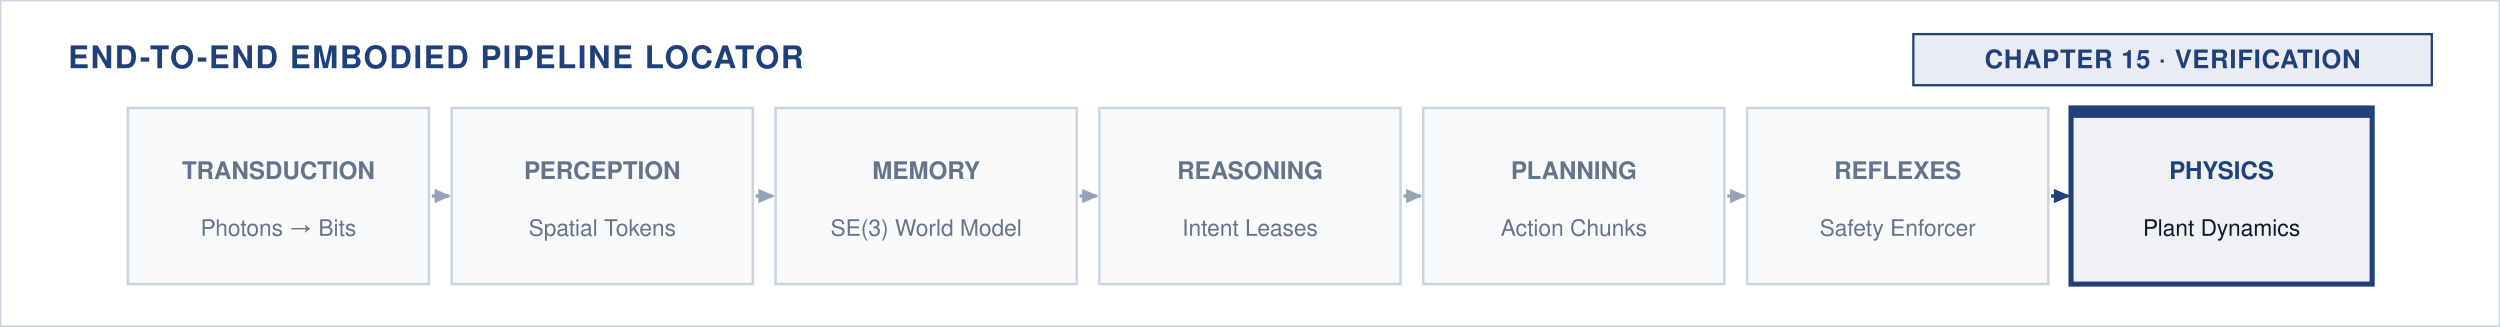
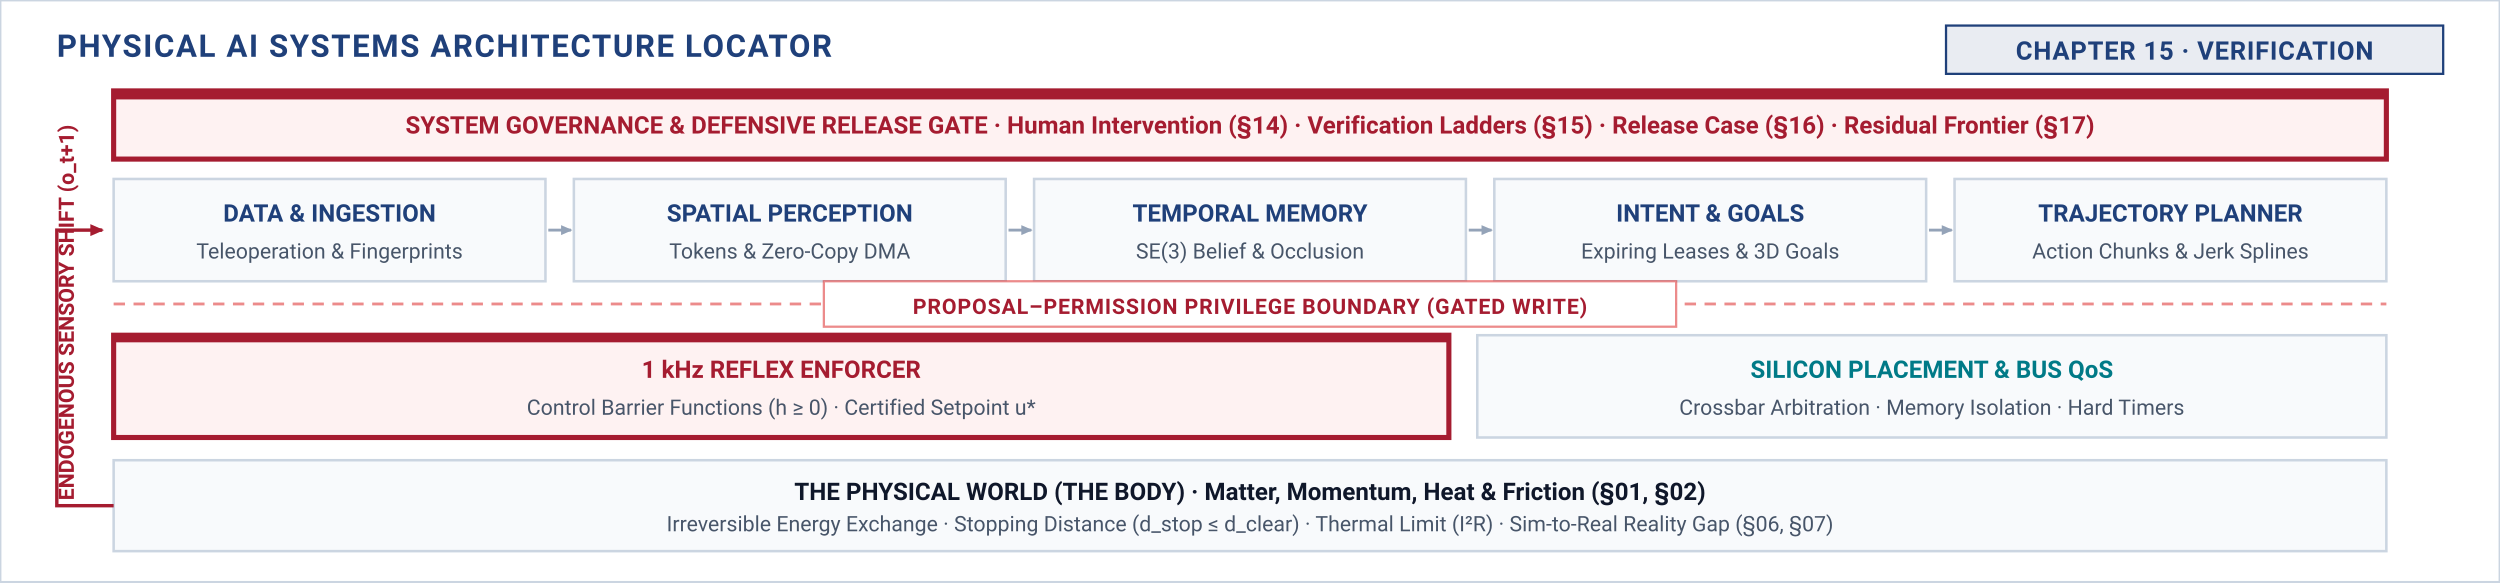
- <svg xmlns="http://www.w3.org/2000/svg" viewBox="0 0 880 115" width="100%" height="100%">
+ <svg xmlns="http://www.w3.org/2000/svg" viewBox="0 0 880 205" width="100%" height="100%">
  <style>
-   text { font-family: "Helvetica Neue", Helvetica, Arial, sans-serif; }
-   .section-hdr { font-size: 11px; font-weight: 700; fill: #1F407A; letter-spacing: 0.05em; }
+   text { font-family: -apple-system, BlinkMacSystemFont, "Segoe UI", Roboto, "Helvetica Neue", Arial, sans-serif; }
+   .hdr-title { font-size: 11px; font-weight: 700; fill: #1F407A; letter-spacing: 0.05em; }
  .badge-text { font-size: 9px; font-weight: 700; text-anchor: middle; letter-spacing: 0.03em; }
+   .tier-title { font-size: 8.5px; font-weight: 700; fill: #475569; letter-spacing: 0.04em; }
+   .card-title { font-size: 8.5px; font-weight: 700; text-anchor: middle; }
+   .card-sub { font-size: 7.5px; text-anchor: middle; }
+   .banner-text { font-size: 8.5px; font-weight: 700; text-anchor: middle; }
+   .loop-text { font-size: 7.5px; font-weight: 700; fill: #A51C30; }
+   .boundary-text { font-size: 7.5px; font-weight: 700; fill: #A51C30; text-anchor: middle; letter-spacing: 0.04em; }
</style>
  <defs>
-     <marker id="arr-navy" viewBox="0 0 10 10" refX="7" refY="5" markerWidth="6" markerHeight="6" orient="auto-start-reverse">
+     <marker id="arr-navy" viewBox="0 0 10 10" refX="7" refY="5" markerWidth="5" markerHeight="5" orient="auto-start-reverse">
      <path d="M 0 1.5 L 8 5 L 0 8.5 z" fill="#1F407A" />
    </marker>
-     <marker id="arr-slate" viewBox="0 0 10 10" refX="7" refY="5" markerWidth="6" markerHeight="6" orient="auto-start-reverse">
+     <marker id="arr-crimson" viewBox="0 0 10 10" refX="7" refY="5" markerWidth="5" markerHeight="5" orient="auto-start-reverse">
+       <path d="M 0 1.5 L 8 5 L 0 8.5 z" fill="#A51C30" />
+     </marker>
+     <marker id="arr-slate" viewBox="0 0 10 10" refX="7" refY="5" markerWidth="5" markerHeight="5" orient="auto-start-reverse">
      <path d="M 0 1.5 L 8 5 L 0 8.5 z" fill="#94A3B8" />
    </marker>
-     <marker id="arr-crimson" viewBox="0 0 10 10" refX="7" refY="5" markerWidth="6" markerHeight="6" orient="auto-start-reverse">
-       <path d="M 0 1.5 L 8 5 L 0 8.5 z" fill="#A51C30" />
-     </marker>
  </defs>
-   <rect width="880" height="115" fill="#FFFFFF" stroke="#CBD5E1" stroke-width="1" />
-   <text x="24" y="24" class="section-hdr">END-TO-END EMBODIED PIPELINE LOCATOR</text>
-   <rect x="673.5" y="12" width="182.5" height="18" fill="#1F407A" fill-opacity="0.10" stroke="#1F407A" stroke-width="0.8" />
-   <text x="764.75" y="24" class="badge-text" fill="#1F407A">CHAPTER 15 · VERIFICATION</text>
-   <rect x="45.0" y="38" width="106" height="62" fill="#F8FAFC" stroke="#CBD5E1" stroke-width="0.9" />
-   <text x="98.0" y="63" font-size="8.5" font-weight="600" fill="#64748B" text-anchor="middle">TRANSDUCTION</text>
-   <text x="98.0" y="83" font-size="8" fill="#64748B" text-anchor="middle">Photons → Bits</text>
-   <line x1="152.0" y1="69.0" x2="158.0" y2="69.0" stroke="#94A3B8" stroke-width="1.2" marker-end="url(#arr-slate)" />
-   <rect x="159.0" y="38" width="106" height="62" fill="#F8FAFC" stroke="#CBD5E1" stroke-width="0.9" />
-   <text x="212.0" y="63" font-size="8.5" font-weight="600" fill="#64748B" text-anchor="middle">PERCEPTION</text>
-   <text x="212.0" y="83" font-size="8" fill="#64748B" text-anchor="middle">Spatial Tokens</text>
-   <line x1="266.0" y1="69.0" x2="272.0" y2="69.0" stroke="#94A3B8" stroke-width="1.2" marker-end="url(#arr-slate)" />
-   <rect x="273.0" y="38" width="106" height="62" fill="#F8FAFC" stroke="#CBD5E1" stroke-width="0.9" />
-   <text x="326.0" y="63" font-size="8.5" font-weight="600" fill="#64748B" text-anchor="middle">MEMORY</text>
-   <text x="326.0" y="83" font-size="8" fill="#64748B" text-anchor="middle">SE(3) World Model</text>
-   <line x1="380.0" y1="69.0" x2="386.0" y2="69.0" stroke="#94A3B8" stroke-width="1.2" marker-end="url(#arr-slate)" />
-   <rect x="387.0" y="38" width="106" height="62" fill="#F8FAFC" stroke="#CBD5E1" stroke-width="0.9" />
-   <text x="440.0" y="63" font-size="8.5" font-weight="600" fill="#64748B" text-anchor="middle">REASONING</text>
-   <text x="440.0" y="83" font-size="8" fill="#64748B" text-anchor="middle">Intent Leases</text>
-   <line x1="494.0" y1="69.0" x2="500.0" y2="69.0" stroke="#94A3B8" stroke-width="1.2" marker-end="url(#arr-slate)" />
-   <rect x="501.0" y="38" width="106" height="62" fill="#F8FAFC" stroke="#CBD5E1" stroke-width="0.9" />
-   <text x="554.0" y="63" font-size="8.5" font-weight="600" fill="#64748B" text-anchor="middle">PLANNING</text>
-   <text x="554.0" y="83" font-size="8" fill="#64748B" text-anchor="middle">Action Chunks</text>
-   <line x1="608.0" y1="69.0" x2="614.0" y2="69.0" stroke="#94A3B8" stroke-width="1.2" marker-end="url(#arr-slate)" />
-   <rect x="615.0" y="38" width="106" height="62" fill="#F8FAFC" stroke="#CBD5E1" stroke-width="0.9" />
-   <text x="668.0" y="63" font-size="8.5" font-weight="600" fill="#64748B" text-anchor="middle">REFLEXES</text>
-   <text x="668.0" y="83" font-size="8" fill="#64748B" text-anchor="middle">Safety Enforcer</text>
-   <line x1="722.0" y1="69.0" x2="728.0" y2="69.0" stroke="#1F407A" stroke-width="1.2" marker-end="url(#arr-navy)" />
-   <rect x="729.0" y="38" width="106" height="62" fill="#1F407A12" stroke="#1F407A" stroke-width="1.8" />
-   <rect x="729.0" y="38" width="106" height="3.5" fill="#1F407A" />
-   <text x="782.0" y="63" font-size="8.5" font-weight="700" fill="#1F407A" text-anchor="middle">PHYSICS</text>
-   <text x="782.0" y="83" font-size="8" fill="#0F172A" text-anchor="middle">Plant Dynamics</text>
+   <rect width="880" height="205" fill="#FFFFFF" stroke="#CBD5E1" stroke-width="1" />
+   <text x="20" y="20" class="hdr-title">PHYSICAL AI SYSTEMS ARCHITECTURE LOCATOR</text>
+   <rect x="685.0" y="9" width="175.0" height="17" fill="#1F407A" fill-opacity="0.10" stroke="#1F407A" stroke-width="0.8" />
+   <text x="772.5" y="21" class="badge-text" fill="#1F407A">CHAPTER 15 · VERIFICATION</text>
+   <rect x="40" y="32" width="800" height="24" fill="#FEF2F2" stroke="#A51C30" stroke-width="1.8" />
+   <rect x="40" y="32" width="800" height="3" fill="#A51C30" />
+   <text x="440" y="47" class="banner-text" fill="#A51C30">SYSTEM GOVERNANCE &amp; DEFENSIVE RELEASE GATE · Human Intervention (§14) · Verification Ladders (§15) · Release Case (§16) · Residual Frontier (§17)</text>
+   <rect x="40" y="63" width="152" height="36" fill="#F8FAFC" stroke="#CBD5E1" stroke-width="0.9" />
+   <text x="116.0" y="78" class="card-title" fill="#1F407A">DATA &amp; INGESTION</text>
+   <text x="116.0" y="91" class="card-sub" fill="#475569">Teleoperation &amp; Fingerprints</text>
+   <line x1="193" y1="81.0" x2="201" y2="81.0" stroke="#94A3B8" stroke-width="1.0" marker-end="url(#arr-slate)" />
+   <rect x="202" y="63" width="152" height="36" fill="#F8FAFC" stroke="#CBD5E1" stroke-width="0.9" />
+   <text x="278.0" y="78" class="card-title" fill="#1F407A">SPATIAL PERCEPTION</text>
+   <text x="278.0" y="91" class="card-sub" fill="#475569">Tokens &amp; Zero-Copy DMA</text>
+   <line x1="355" y1="81.0" x2="363" y2="81.0" stroke="#94A3B8" stroke-width="1.0" marker-end="url(#arr-slate)" />
+   <rect x="364" y="63" width="152" height="36" fill="#F8FAFC" stroke="#CBD5E1" stroke-width="0.9" />
+   <text x="440.0" y="78" class="card-title" fill="#1F407A">TEMPORAL MEMORY</text>
+   <text x="440.0" y="91" class="card-sub" fill="#475569">SE(3) Belief &amp; Occlusion</text>
+   <line x1="517" y1="81.0" x2="525" y2="81.0" stroke="#94A3B8" stroke-width="1.0" marker-end="url(#arr-slate)" />
+   <rect x="526" y="63" width="152" height="36" fill="#F8FAFC" stroke="#CBD5E1" stroke-width="0.9" />
+   <text x="602.0" y="78" class="card-title" fill="#1F407A">INTENT &amp; GOALS</text>
+   <text x="602.0" y="91" class="card-sub" fill="#475569">Expiring Leases &amp; 3D Goals</text>
+   <line x1="679" y1="81.0" x2="687" y2="81.0" stroke="#94A3B8" stroke-width="1.0" marker-end="url(#arr-slate)" />
+   <rect x="688" y="63" width="152" height="36" fill="#F8FAFC" stroke="#CBD5E1" stroke-width="0.9" />
+   <text x="764.0" y="78" class="card-title" fill="#1F407A">TRAJECTORY PLANNER</text>
+   <text x="764.0" y="91" class="card-sub" fill="#475569">Action Chunks &amp; Jerk Splines</text>
+   <line x1="40" y1="107" x2="840" y2="107" stroke="#DC262688" stroke-dasharray="4,3" stroke-width="1.0" />
+   <rect x="290" y="99" width="300" height="16" fill="#FFFFFF" stroke="#DC262688" stroke-width="0.8" />
+   <text x="440" y="110.5" class="boundary-text">PROPOSAL–PERMISSION PRIVILEGE BOUNDARY (GATED WRITE)</text>
+   <rect x="40" y="118" width="470" height="36" fill="#FEF2F2" stroke="#A51C30" stroke-width="1.8" />
+   <rect x="40" y="118" width="470" height="2.5" fill="#A51C30" />
+   <text x="275.0" y="133" class="card-title" fill="#A51C30">1 kHz REFLEX ENFORCER</text>
+   <text x="275.0" y="146" class="card-sub" fill="#475569">Control Barrier Functions (h ≥ 0) · Certified Setpoint u*</text>
+   <rect x="520" y="118" width="320" height="36" fill="#F8FAFC" stroke="#CBD5E1" stroke-width="0.9" />
+   <text x="680.0" y="133" class="card-title" fill="#007A87">SILICON PLACEMENT &amp; BUS QoS</text>
+   <text x="680.0" y="146" class="card-sub" fill="#475569">Crossbar Arbitration · Memory Isolation · Hard Timers</text>
+   <rect x="40" y="162" width="800" height="32" fill="#F8FAFC" stroke="#CBD5E1" stroke-width="0.9" />
+   <text x="440" y="176" class="card-title" fill="#0F172A">THE PHYSICAL WORLD (THE BODY) · Matter, Momentum, Heat &amp; Friction (§01, §02)</text>
+   <text x="440" y="187" class="card-sub" fill="#475569">Irreversible Energy Exchange · Stopping Distance (d_stop ≤ d_clear) · Thermal Limit (I²R) · Sim-to-Real Reality Gap (§06, §07)</text>
+   <path d="M 40 178 L 20 178 L 20 81 L 36 81" fill="none" stroke="#A51C30" stroke-width="1.2" marker-end="url(#arr-crimson)" />
+   <text x="26" y="110" class="loop-text" transform="rotate(-90 26,110)" text-anchor="middle">ENDOGENOUS SENSORY SHIFT (o_t+1)</text>
</svg>
